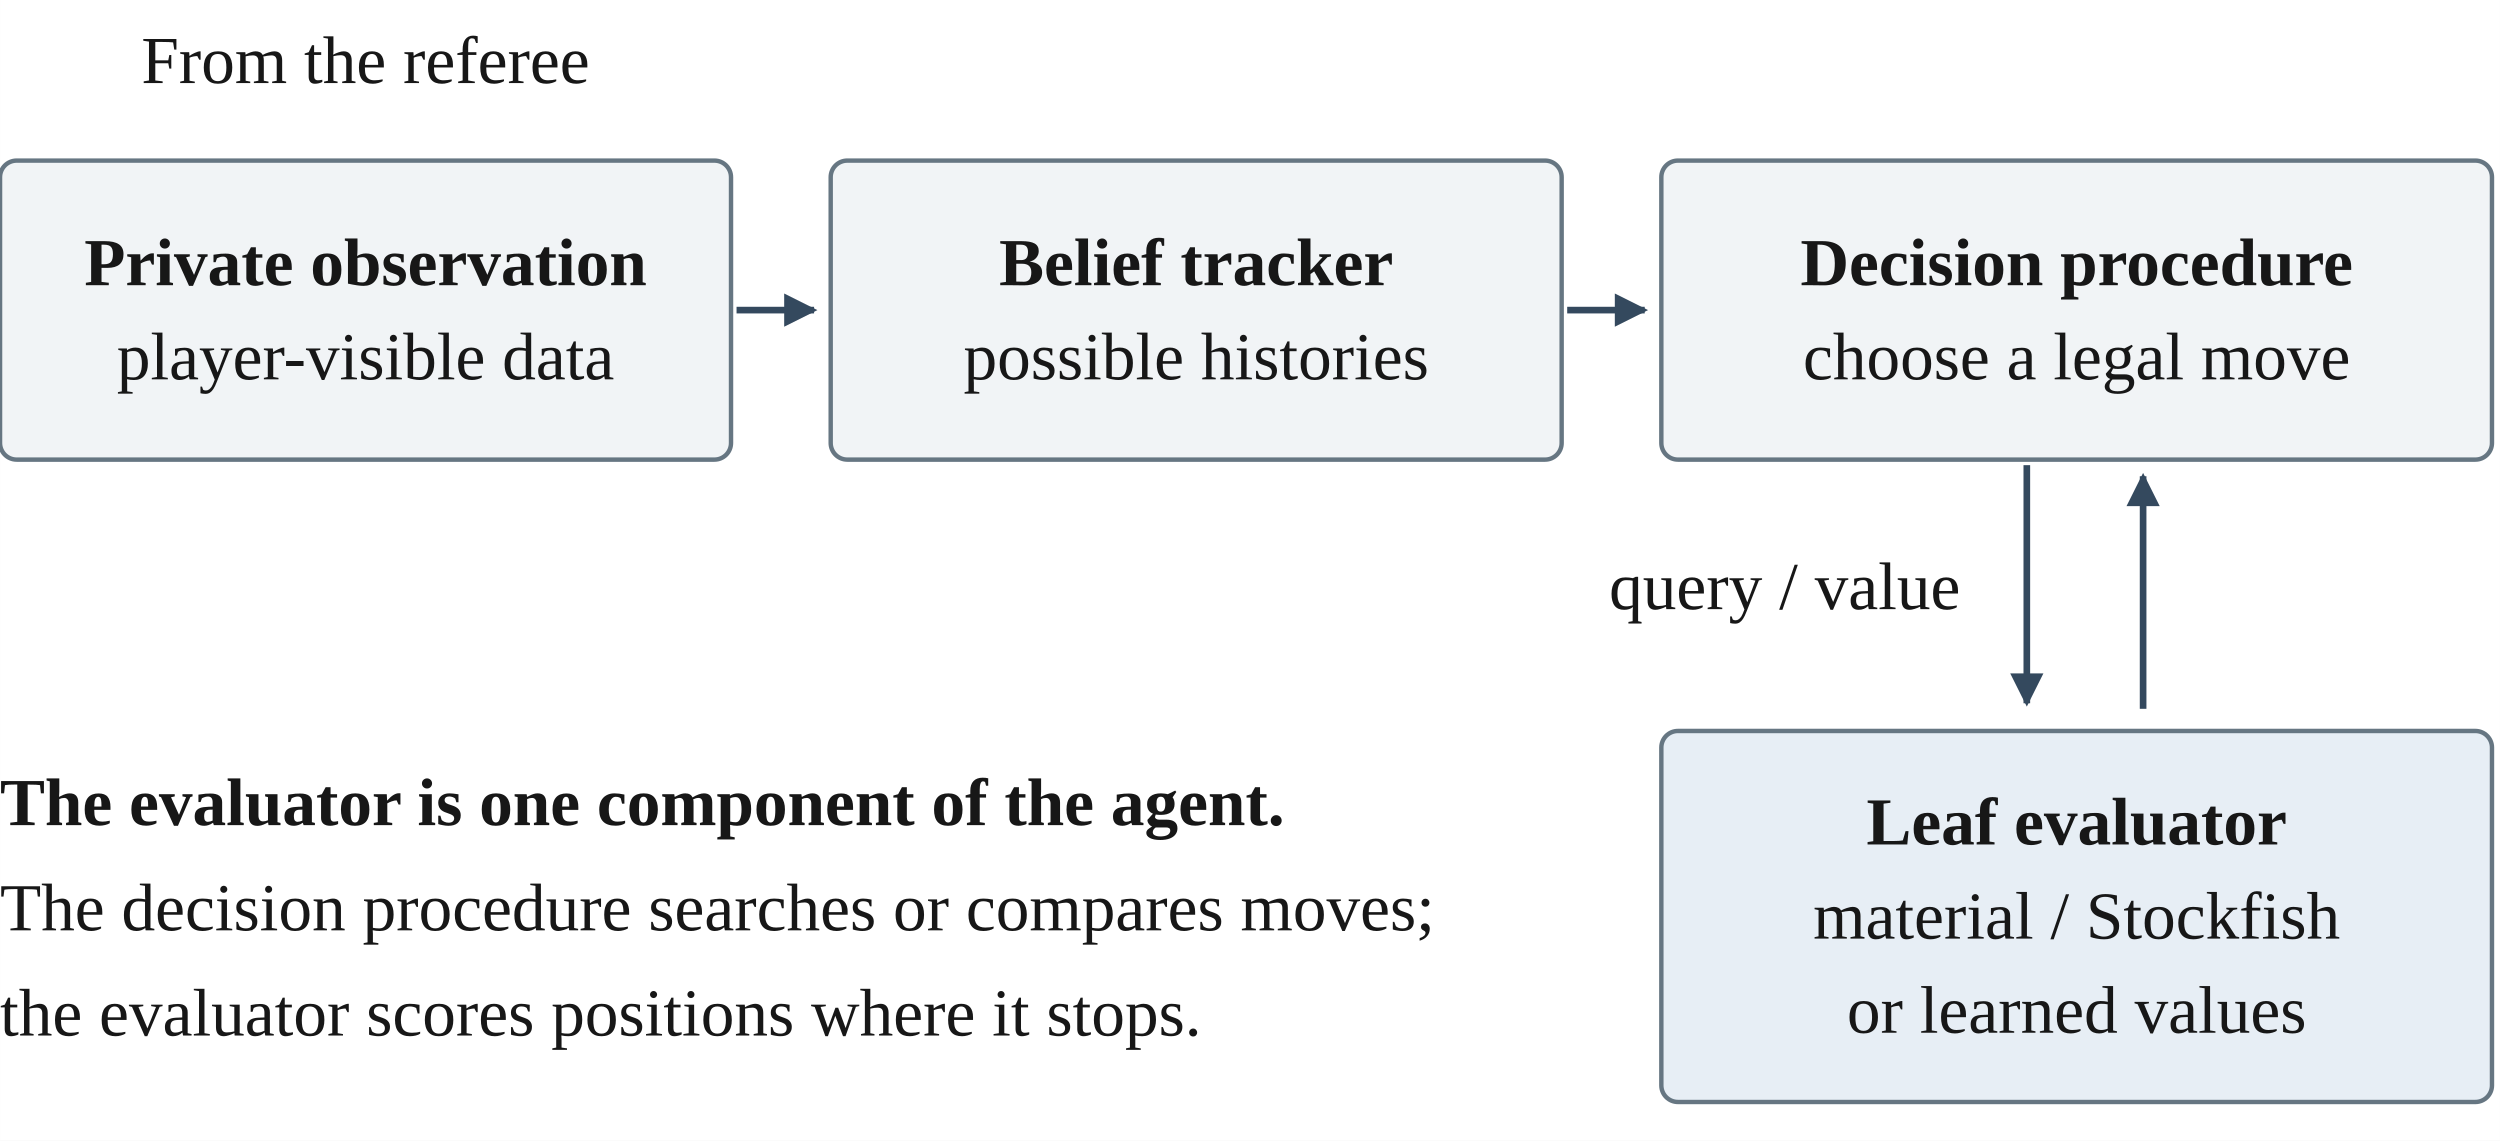
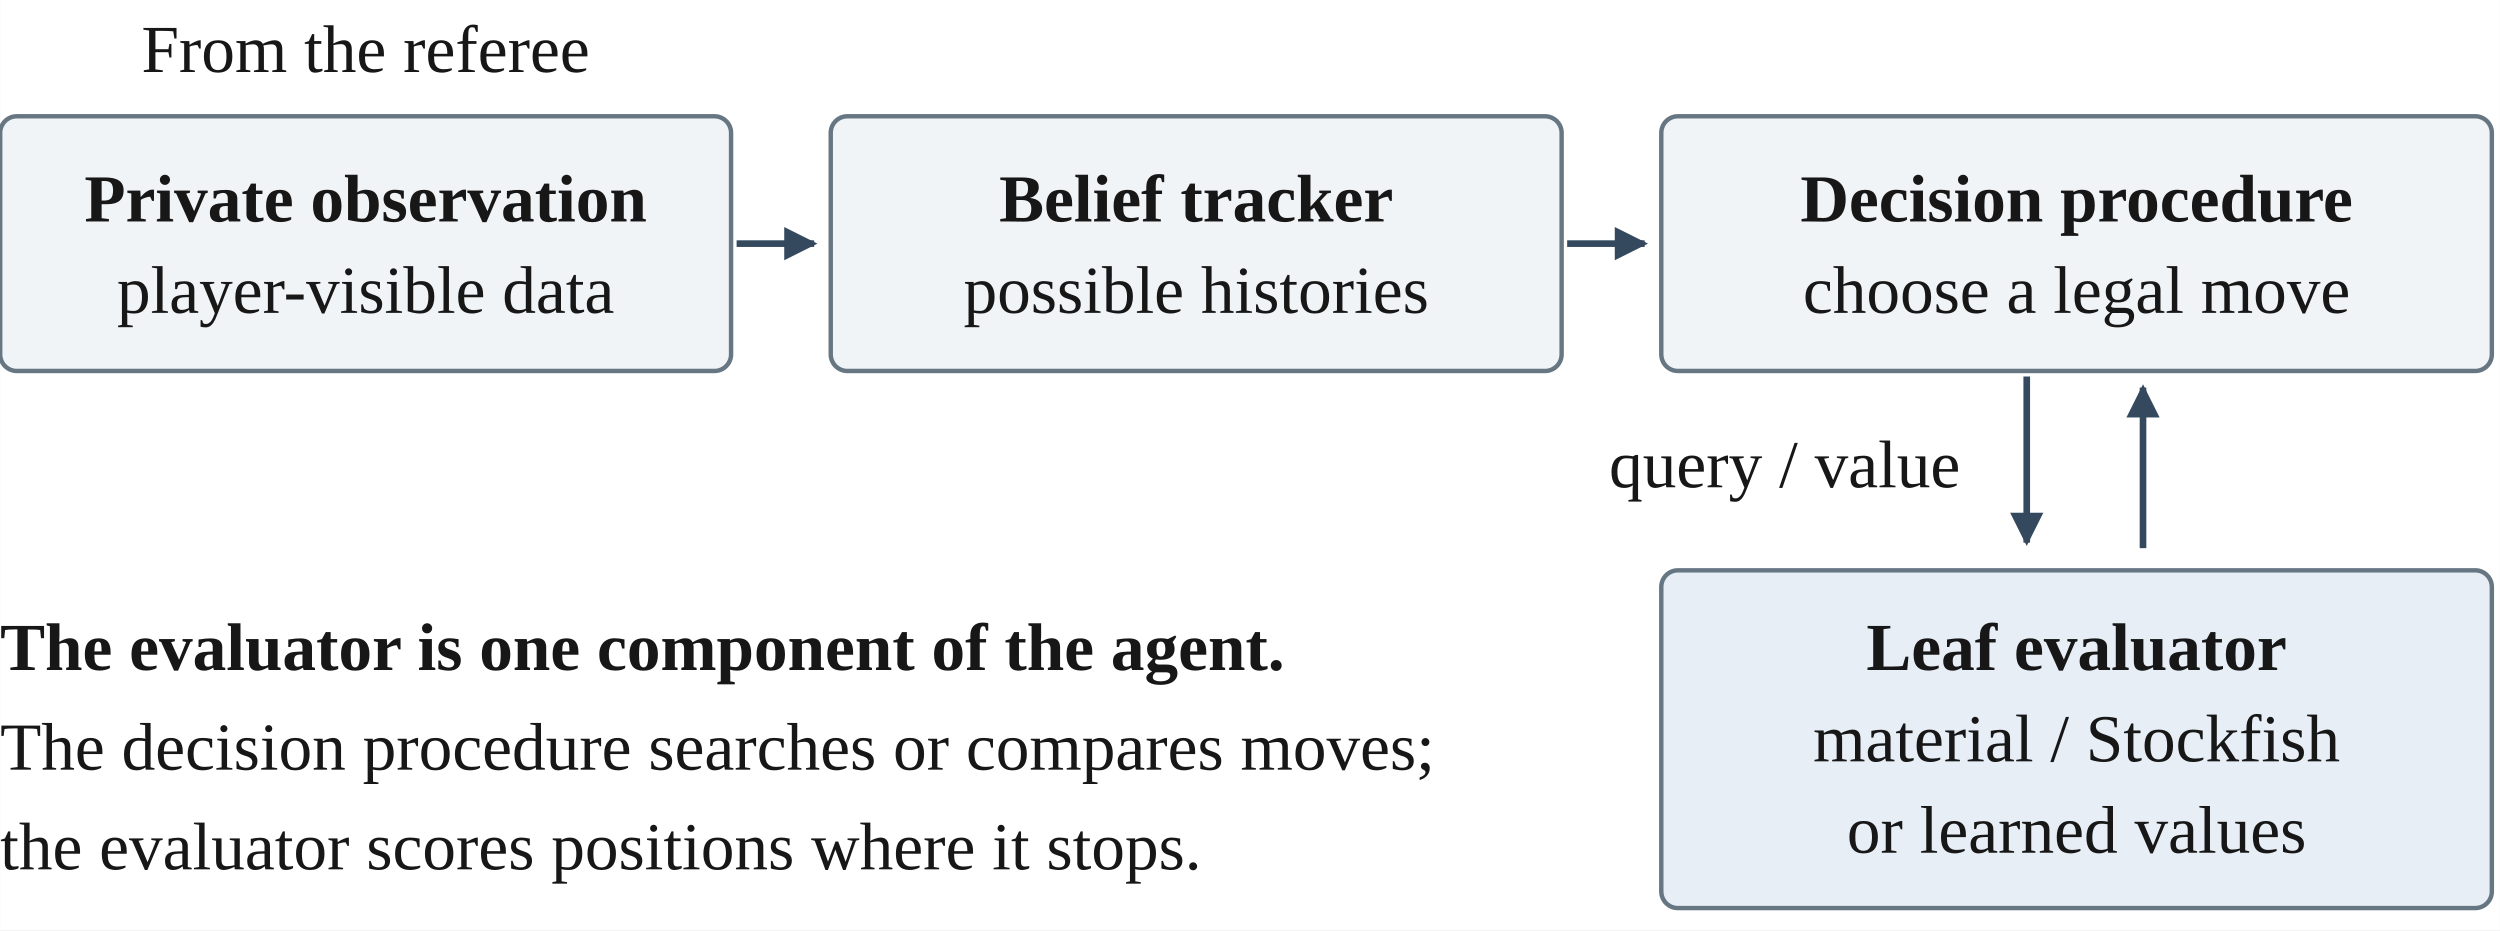
- <svg xmlns="http://www.w3.org/2000/svg" width="6.27in" height="2.861in" viewBox="0 0 451.44 206">
+ <svg xmlns="http://www.w3.org/2000/svg" width="6.27in" height="2.333in" viewBox="0 0 451.44 168">
  <style>text{font-family:Times New Roman,serif;font-size:12.15px;fill:#171717}</style>
  <rect width="100%" height="100%" fill="white" />
  <defs>
    <marker id="arrow" viewBox="0 0 10 10" refX="9" refY="5" markerWidth="5" markerHeight="5" orient="auto-start-reverse">
      <path d="M0 0 L10 5 L0 10 Z" fill="#34495E" />
    </marker>
  </defs>
-   <text x="66" y="15" text-anchor="middle">From the referee</text>
-   <rect x="0" y="29" width="132" height="54" rx="3" fill="#F1F4F6" stroke="#667682" stroke-width=".8" />
-   <text x="66.0" y="51.5" text-anchor="middle" font-weight="bold">Private observation</text>
-   <text x="66.0" y="68.5" text-anchor="middle">player-visible data</text>
-   <rect x="150" y="29" width="132" height="54" rx="3" fill="#F1F4F6" stroke="#667682" stroke-width=".8" />
-   <text x="216.0" y="51.5" text-anchor="middle" font-weight="bold">Belief tracker</text>
-   <text x="216.0" y="68.5" text-anchor="middle">possible histories</text>
-   <rect x="300" y="29" width="150" height="54" rx="3" fill="#F1F4F6" stroke="#667682" stroke-width=".8" />
-   <text x="375.0" y="51.5" text-anchor="middle" font-weight="bold">Decision procedure</text>
-   <text x="375.0" y="68.5" text-anchor="middle">choose a legal move</text>
-   <path d="M133 56 L147 56" fill="none" stroke="#34495E" stroke-width="1.2" marker-end="url(#arrow)" />
-   <path d="M283 56 L297 56" fill="none" stroke="#34495E" stroke-width="1.2" marker-end="url(#arrow)" />
-   <path d="M366 84 L366 127" fill="none" stroke="#34495E" stroke-width="1.2" marker-end="url(#arrow)" />
-   <path d="M387 128 L387 86" fill="none" stroke="#34495E" stroke-width="1.2" marker-end="url(#arrow)" />
-   <text x="354" y="110" text-anchor="end">query / value</text>
-   <rect x="300" y="132" width="150" height="67" rx="3" fill="#E7EEF5" stroke="#667682" stroke-width=".8" />
-   <text x="375.0" y="152.5" text-anchor="middle" font-weight="bold">Leaf evaluator</text>
-   <text x="375.0" y="169.5" text-anchor="middle">material / Stockfish</text>
-   <text x="375.0" y="186.5" text-anchor="middle">or learned values</text>
-   <text x="0" y="149" text-anchor="start" font-weight="bold">The evaluator is one component of the agent.</text>
-   <text x="0" y="168" text-anchor="start">The decision procedure searches or compares moves;</text>
-   <text x="0" y="187" text-anchor="start">the evaluator scores positions where it stops.</text>
+   <text x="66" y="13" text-anchor="middle">From the referee</text>
+   <rect x="0" y="21" width="132" height="46" rx="3" fill="#F1F4F6" stroke="#667682" stroke-width=".8" />
+   <text x="66.0" y="40" text-anchor="middle" font-weight="bold">Private observation</text>
+   <text x="66.0" y="56.5" text-anchor="middle">player-visible data</text>
+   <rect x="150" y="21" width="132" height="46" rx="3" fill="#F1F4F6" stroke="#667682" stroke-width=".8" />
+   <text x="216.0" y="40" text-anchor="middle" font-weight="bold">Belief tracker</text>
+   <text x="216.0" y="56.5" text-anchor="middle">possible histories</text>
+   <rect x="300" y="21" width="150" height="46" rx="3" fill="#F1F4F6" stroke="#667682" stroke-width=".8" />
+   <text x="375.0" y="40" text-anchor="middle" font-weight="bold">Decision procedure</text>
+   <text x="375.0" y="56.5" text-anchor="middle">choose a legal move</text>
+   <path d="M133 44 L147 44" fill="none" stroke="#34495E" stroke-width="1.2" marker-end="url(#arrow)" />
+   <path d="M283 44 L297 44" fill="none" stroke="#34495E" stroke-width="1.2" marker-end="url(#arrow)" />
+   <path d="M366 68 L366 98" fill="none" stroke="#34495E" stroke-width="1.2" marker-end="url(#arrow)" />
+   <path d="M387 99 L387 70" fill="none" stroke="#34495E" stroke-width="1.2" marker-end="url(#arrow)" />
+   <text x="354" y="88" text-anchor="end">query / value</text>
+   <rect x="300" y="103" width="150" height="61" rx="3" fill="#E7EEF5" stroke="#667682" stroke-width=".8" />
+   <text x="375.0" y="121" text-anchor="middle" font-weight="bold">Leaf evaluator</text>
+   <text x="375.0" y="137.5" text-anchor="middle">material / Stockfish</text>
+   <text x="375.0" y="154" text-anchor="middle">or learned values</text>
+   <text x="0" y="121" text-anchor="start" font-weight="bold">The evaluator is one component of the agent.</text>
+   <text x="0" y="139" text-anchor="start">The decision procedure searches or compares moves;</text>
+   <text x="0" y="157" text-anchor="start">the evaluator scores positions where it stops.</text>
</svg>
